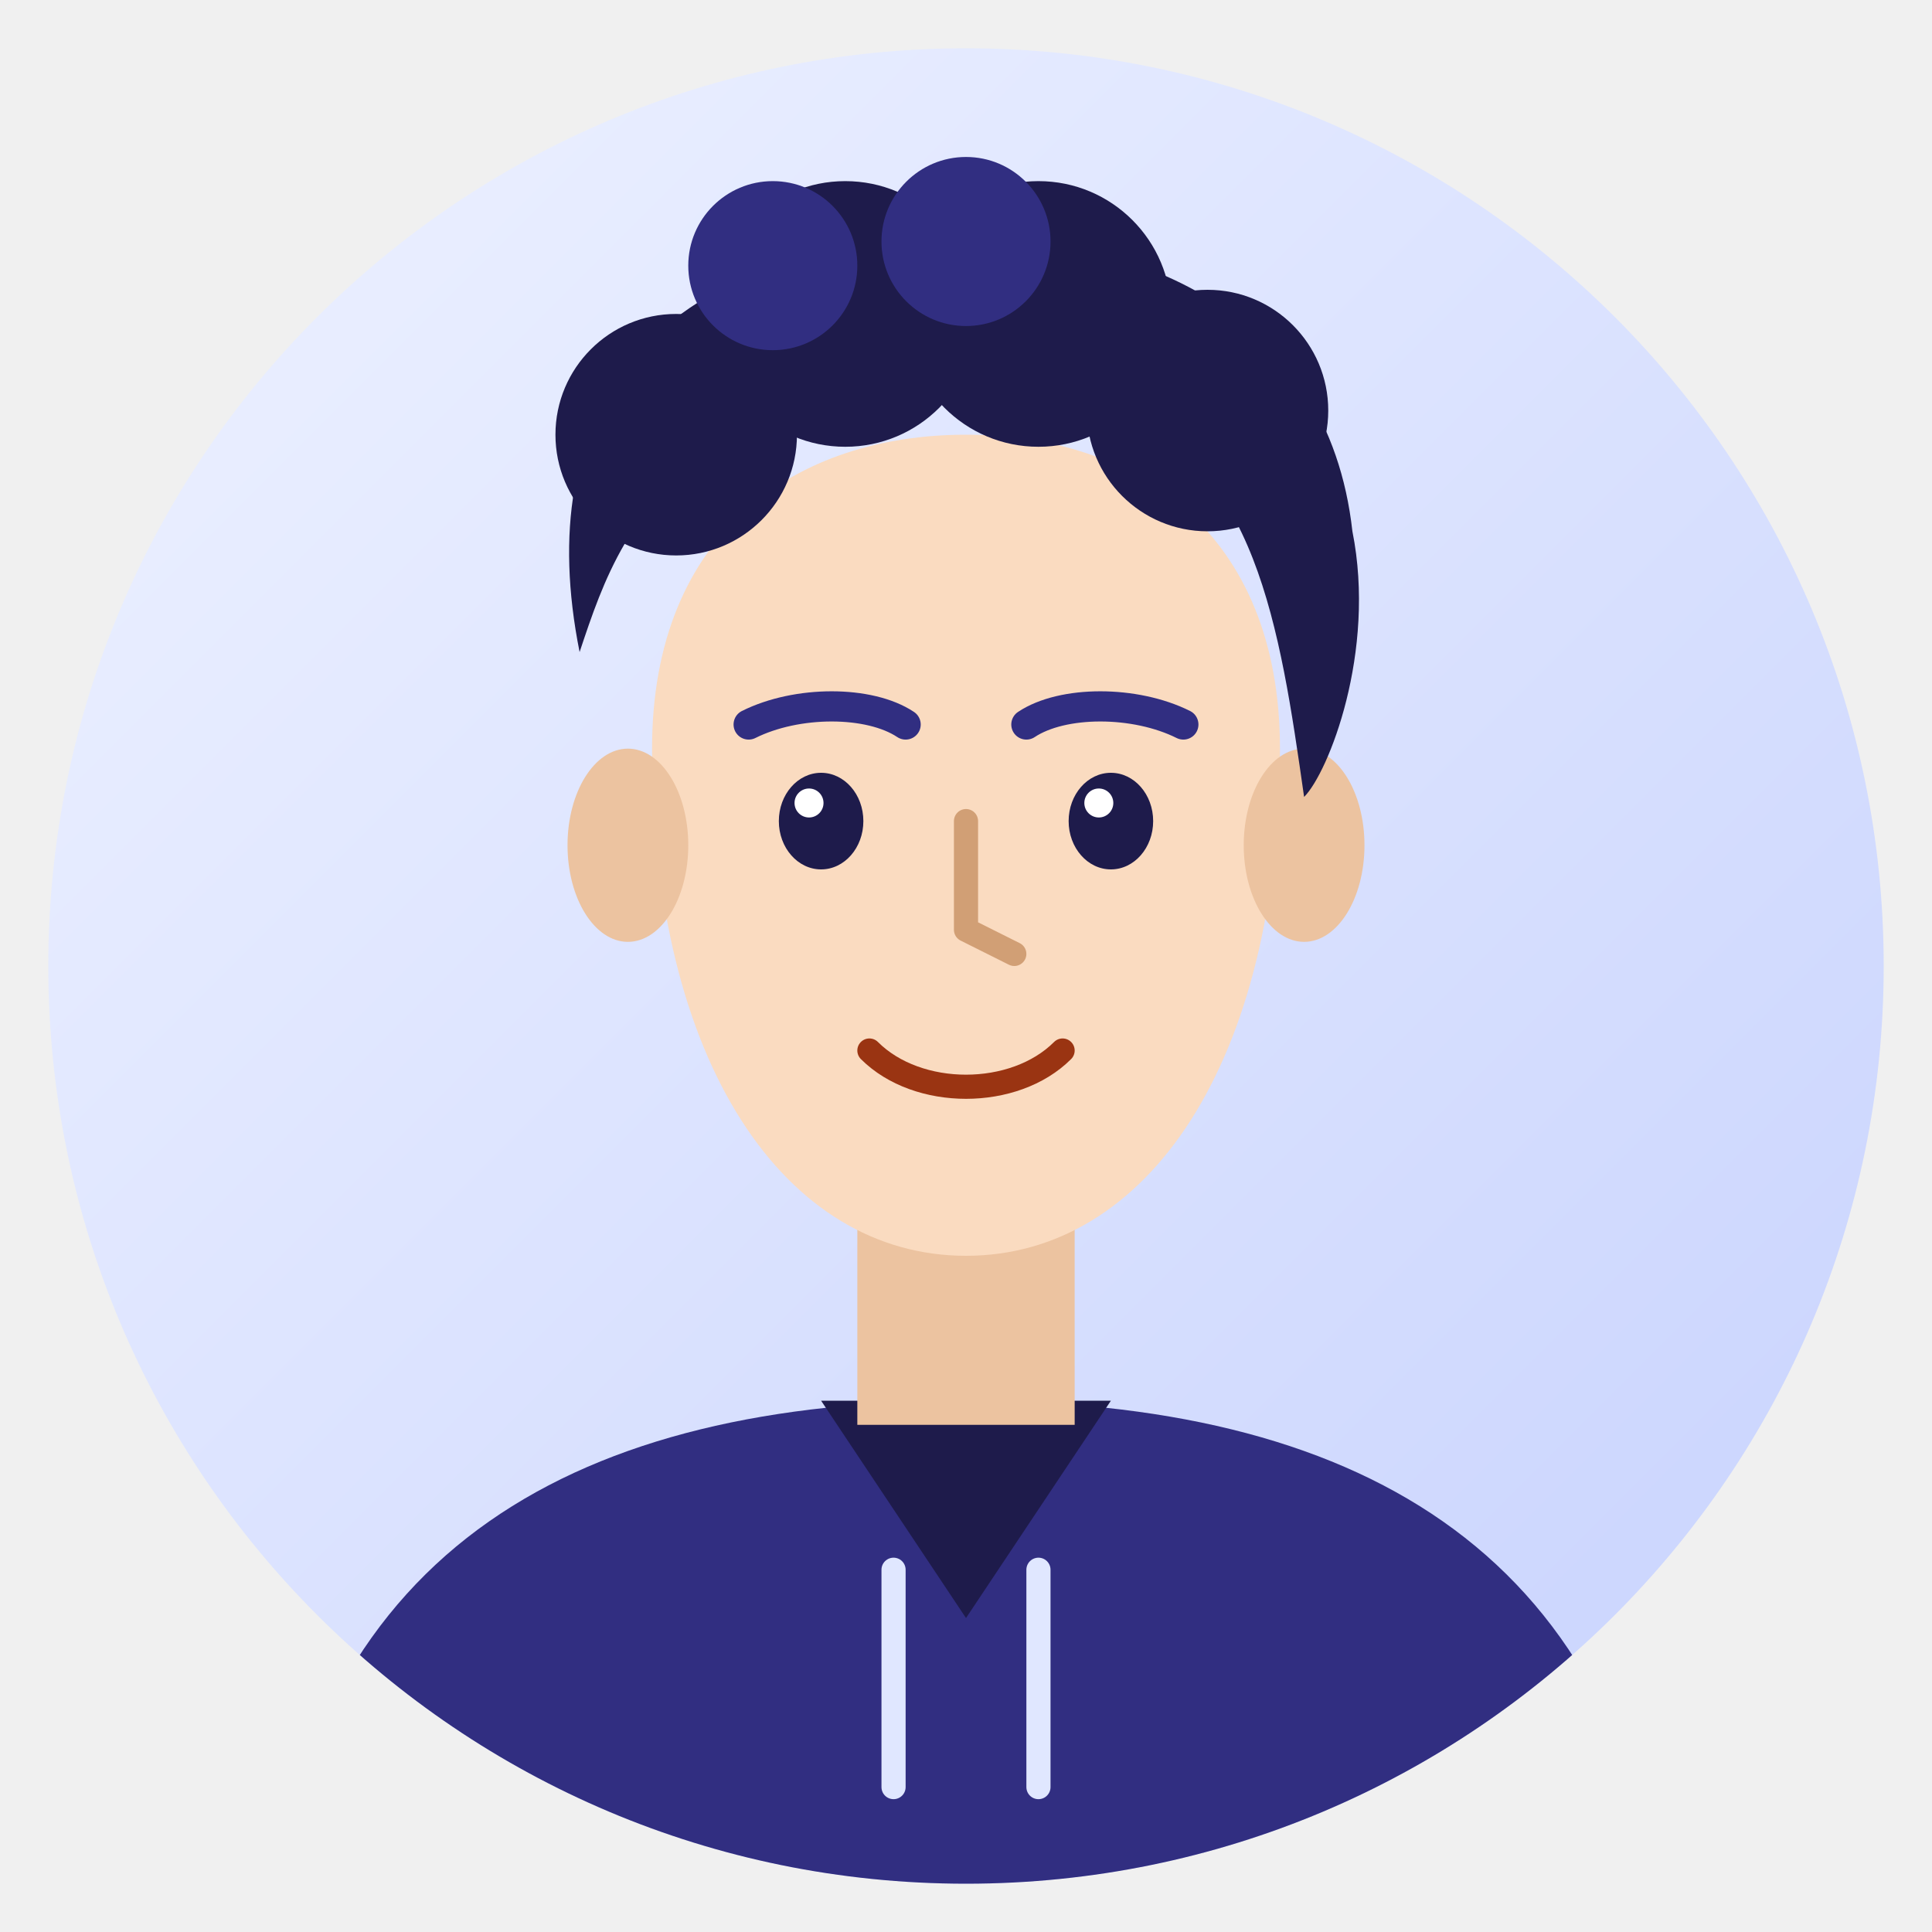
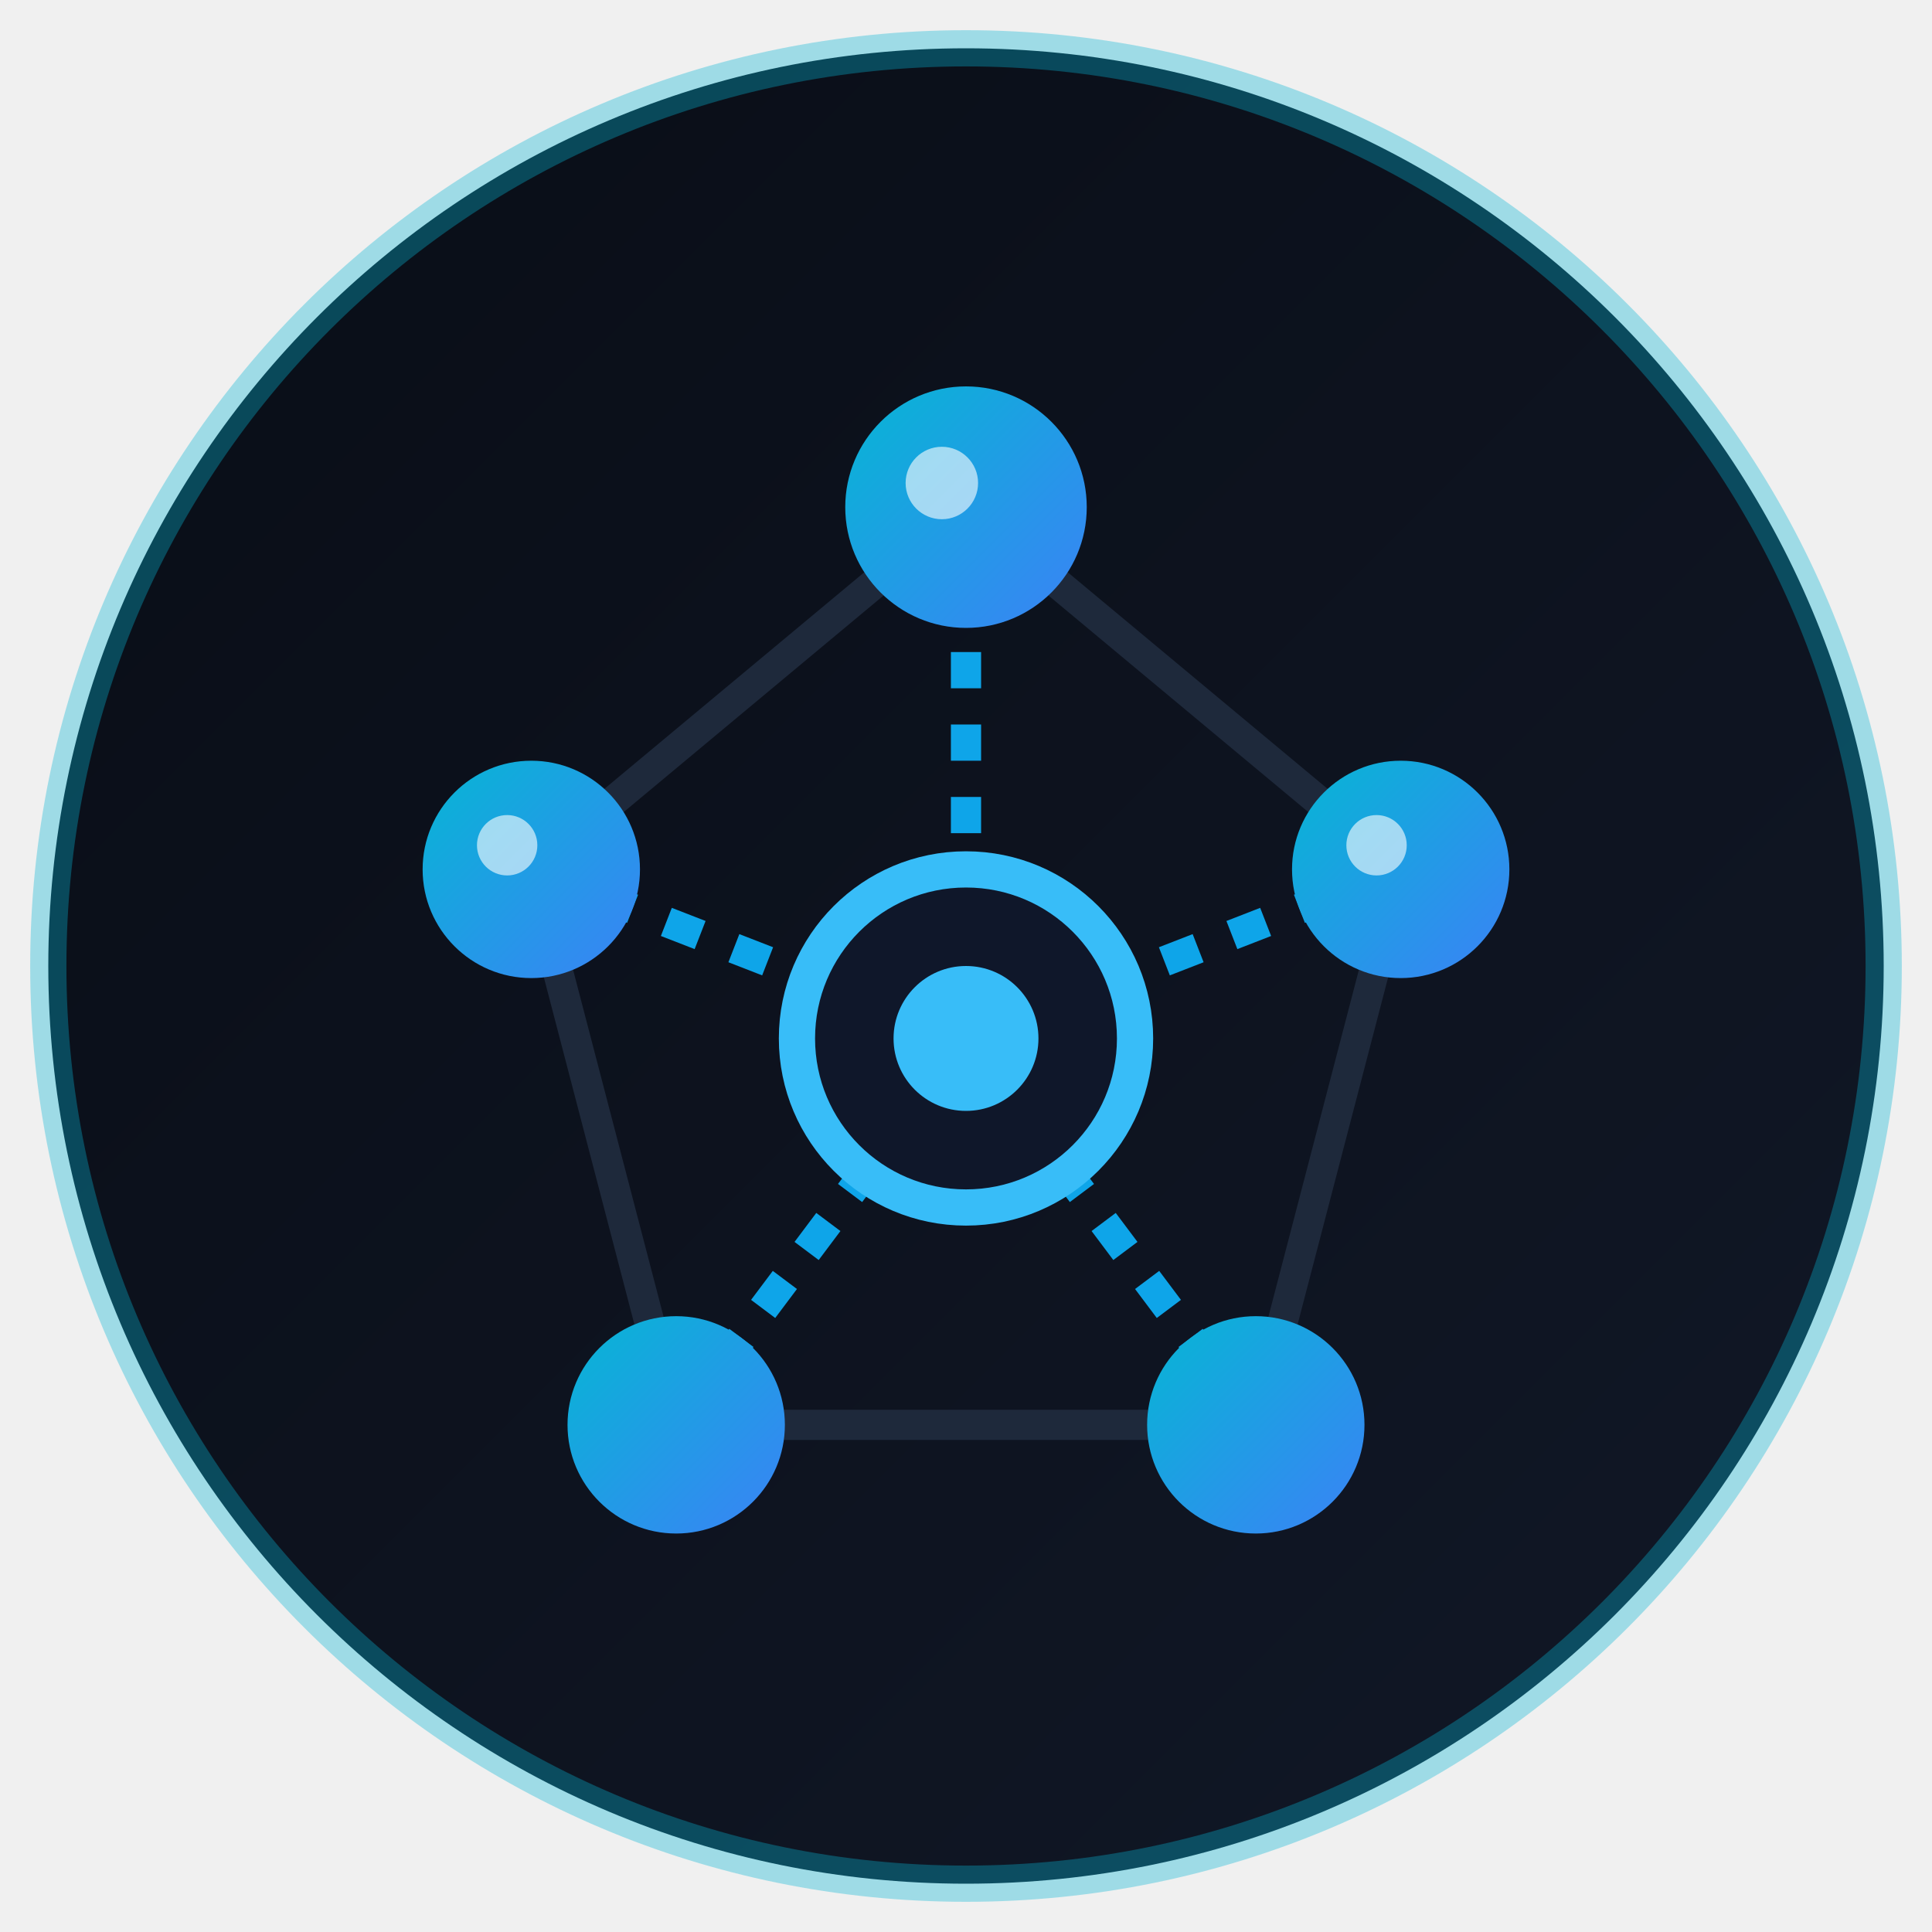
<svg xmlns="http://www.w3.org/2000/svg" viewBox="0 0 160 160" width="100%" height="100%">
  <defs>
-     <clipPath id="circleClipLucas">
-       <circle cx="80" cy="80" r="76" />
-     </clipPath>
    <linearGradient id="lucasBg" x1="0%" y1="0%" x2="100%" y2="100%">
-       <stop offset="0%" stop-color="#EEF2FF" />
-       <stop offset="100%" stop-color="#C7D2FE" />
+       <stop offset="0%" stop-color="#090d16" />
+       <stop offset="100%" stop-color="#111827" />
+     </linearGradient>
+     <linearGradient id="nodeGrad" x1="0%" y1="0%" x2="100%" y2="100%">
+       <stop offset="0%" stop-color="#06b6d4" />
+       <stop offset="100%" stop-color="#3b82f6" />
    </linearGradient>
  </defs>
-   <circle cx="80" cy="80" r="76" fill="url(#lucasBg)" />
-   <g clip-path="url(#circleClipLucas)">
-     <path d="M22 160 C26 128, 48 116, 80 116 C112 116, 134 128, 138 160 Z" fill="#312E81" />
-     <path d="M68 116 L80 134 L92 116 Z" fill="#1E1B4B" />
-     <path d="M74 130 L74 148" stroke="#E0E7FF" stroke-width="2" stroke-linecap="round" />
-     <path d="M86 130 L86 148" stroke="#E0E7FF" stroke-width="2" stroke-linecap="round" />
-     <rect x="71" y="92" width="18" height="26" fill="#ECC3A0" />
-     <path d="M54 62 C54 88, 65 104, 80 104 C95 104, 106 88, 106 62 C106 44, 94 36, 80 36 C66 36, 54 44, 54 62 Z" fill="#FADBC0" />
-     <ellipse cx="52" cy="70" rx="5" ry="8" fill="#ECC3A0" />
-     <ellipse cx="108" cy="70" rx="5" ry="8" fill="#ECC3A0" />
-     <ellipse cx="68" cy="68" rx="3.5" ry="4" fill="#1E1B4B" />
-     <ellipse cx="92" cy="68" rx="3.5" ry="4" fill="#1E1B4B" />
-     <circle cx="67" cy="66.5" r="1.2" fill="#FFFFFF" />
-     <circle cx="91" cy="66.5" r="1.2" fill="#FFFFFF" />
-     <path d="M62 60 C66 58, 72 58, 75 60" stroke="#312E81" stroke-width="2.5" stroke-linecap="round" fill="none" />
-     <path d="M85 60 C88 58, 94 58, 98 60" stroke="#312E81" stroke-width="2.5" stroke-linecap="round" fill="none" />
-     <path d="M80 68 L80 77 L84 79" stroke="#D19F75" stroke-width="2" stroke-linecap="round" stroke-linejoin="round" fill="none" />
-     <path d="M72 87 C76 91, 84 91, 88 87" stroke="#9A3412" stroke-width="2" stroke-linecap="round" fill="none" />
-     <path d="M48 54 C44 34, 54 22, 74 20 C94 18, 110 26, 112 44 C114 54, 110 64, 108 66 C106 52, 104 38, 92 34 C82 30, 70 32, 60 36 C52 42, 50 48, 48 54 Z" fill="#1E1B4B" />
-     <circle cx="56" cy="36" r="10" fill="#1E1B4B" />
-     <circle cx="70" cy="26" r="11" fill="#1E1B4B" />
-     <circle cx="86" cy="26" r="11" fill="#1E1B4B" />
-     <circle cx="100" cy="34" r="10" fill="#1E1B4B" />
-     <circle cx="64" cy="22" r="7" fill="#312E81" />
-     <circle cx="80" cy="20" r="7" fill="#312E81" />
-   </g>
+   <circle cx="80" cy="80" r="76" fill="url(#lucasBg)" stroke="#06b6d4" stroke-width="3" stroke-opacity="0.35" />
+   <line x1="80" y1="42" x2="44" y2="72" stroke="#1e293b" stroke-width="2.5" />
+   <line x1="80" y1="42" x2="116" y2="72" stroke="#1e293b" stroke-width="2.5" />
+   <line x1="44" y1="72" x2="56" y2="118" stroke="#1e293b" stroke-width="2.5" />
+   <line x1="116" y1="72" x2="104" y2="118" stroke="#1e293b" stroke-width="2.5" />
+   <line x1="56" y1="118" x2="104" y2="118" stroke="#1e293b" stroke-width="2.5" />
+   <line x1="80" y1="42" x2="80" y2="86" stroke="#0ea5e9" stroke-width="2.5" stroke-dasharray="3 3" />
+   <line x1="44" y1="72" x2="80" y2="86" stroke="#0ea5e9" stroke-width="2.5" stroke-dasharray="3 3" />
+   <line x1="116" y1="72" x2="80" y2="86" stroke="#0ea5e9" stroke-width="2.5" stroke-dasharray="3 3" />
+   <line x1="56" y1="118" x2="80" y2="86" stroke="#0ea5e9" stroke-width="2.5" stroke-dasharray="3 3" />
+   <line x1="104" y1="118" x2="80" y2="86" stroke="#0ea5e9" stroke-width="2.5" stroke-dasharray="3 3" />
+   <circle cx="80" cy="42" r="10" fill="url(#nodeGrad)" />
+   <circle cx="44" cy="72" r="9" fill="url(#nodeGrad)" />
+   <circle cx="116" cy="72" r="9" fill="url(#nodeGrad)" />
+   <circle cx="56" cy="118" r="9" fill="url(#nodeGrad)" />
+   <circle cx="104" cy="118" r="9" fill="url(#nodeGrad)" />
+   <circle cx="80" cy="86" r="14" fill="#0f172a" stroke="#38bdf8" stroke-width="3" />
+   <circle cx="80" cy="86" r="6" fill="#38bdf8" />
+   <circle cx="78" cy="40" r="3" fill="#ffffff" opacity="0.6" />
+   <circle cx="42" cy="70" r="2.5" fill="#ffffff" opacity="0.6" />
+   <circle cx="114" cy="70" r="2.5" fill="#ffffff" opacity="0.6" />
</svg>
